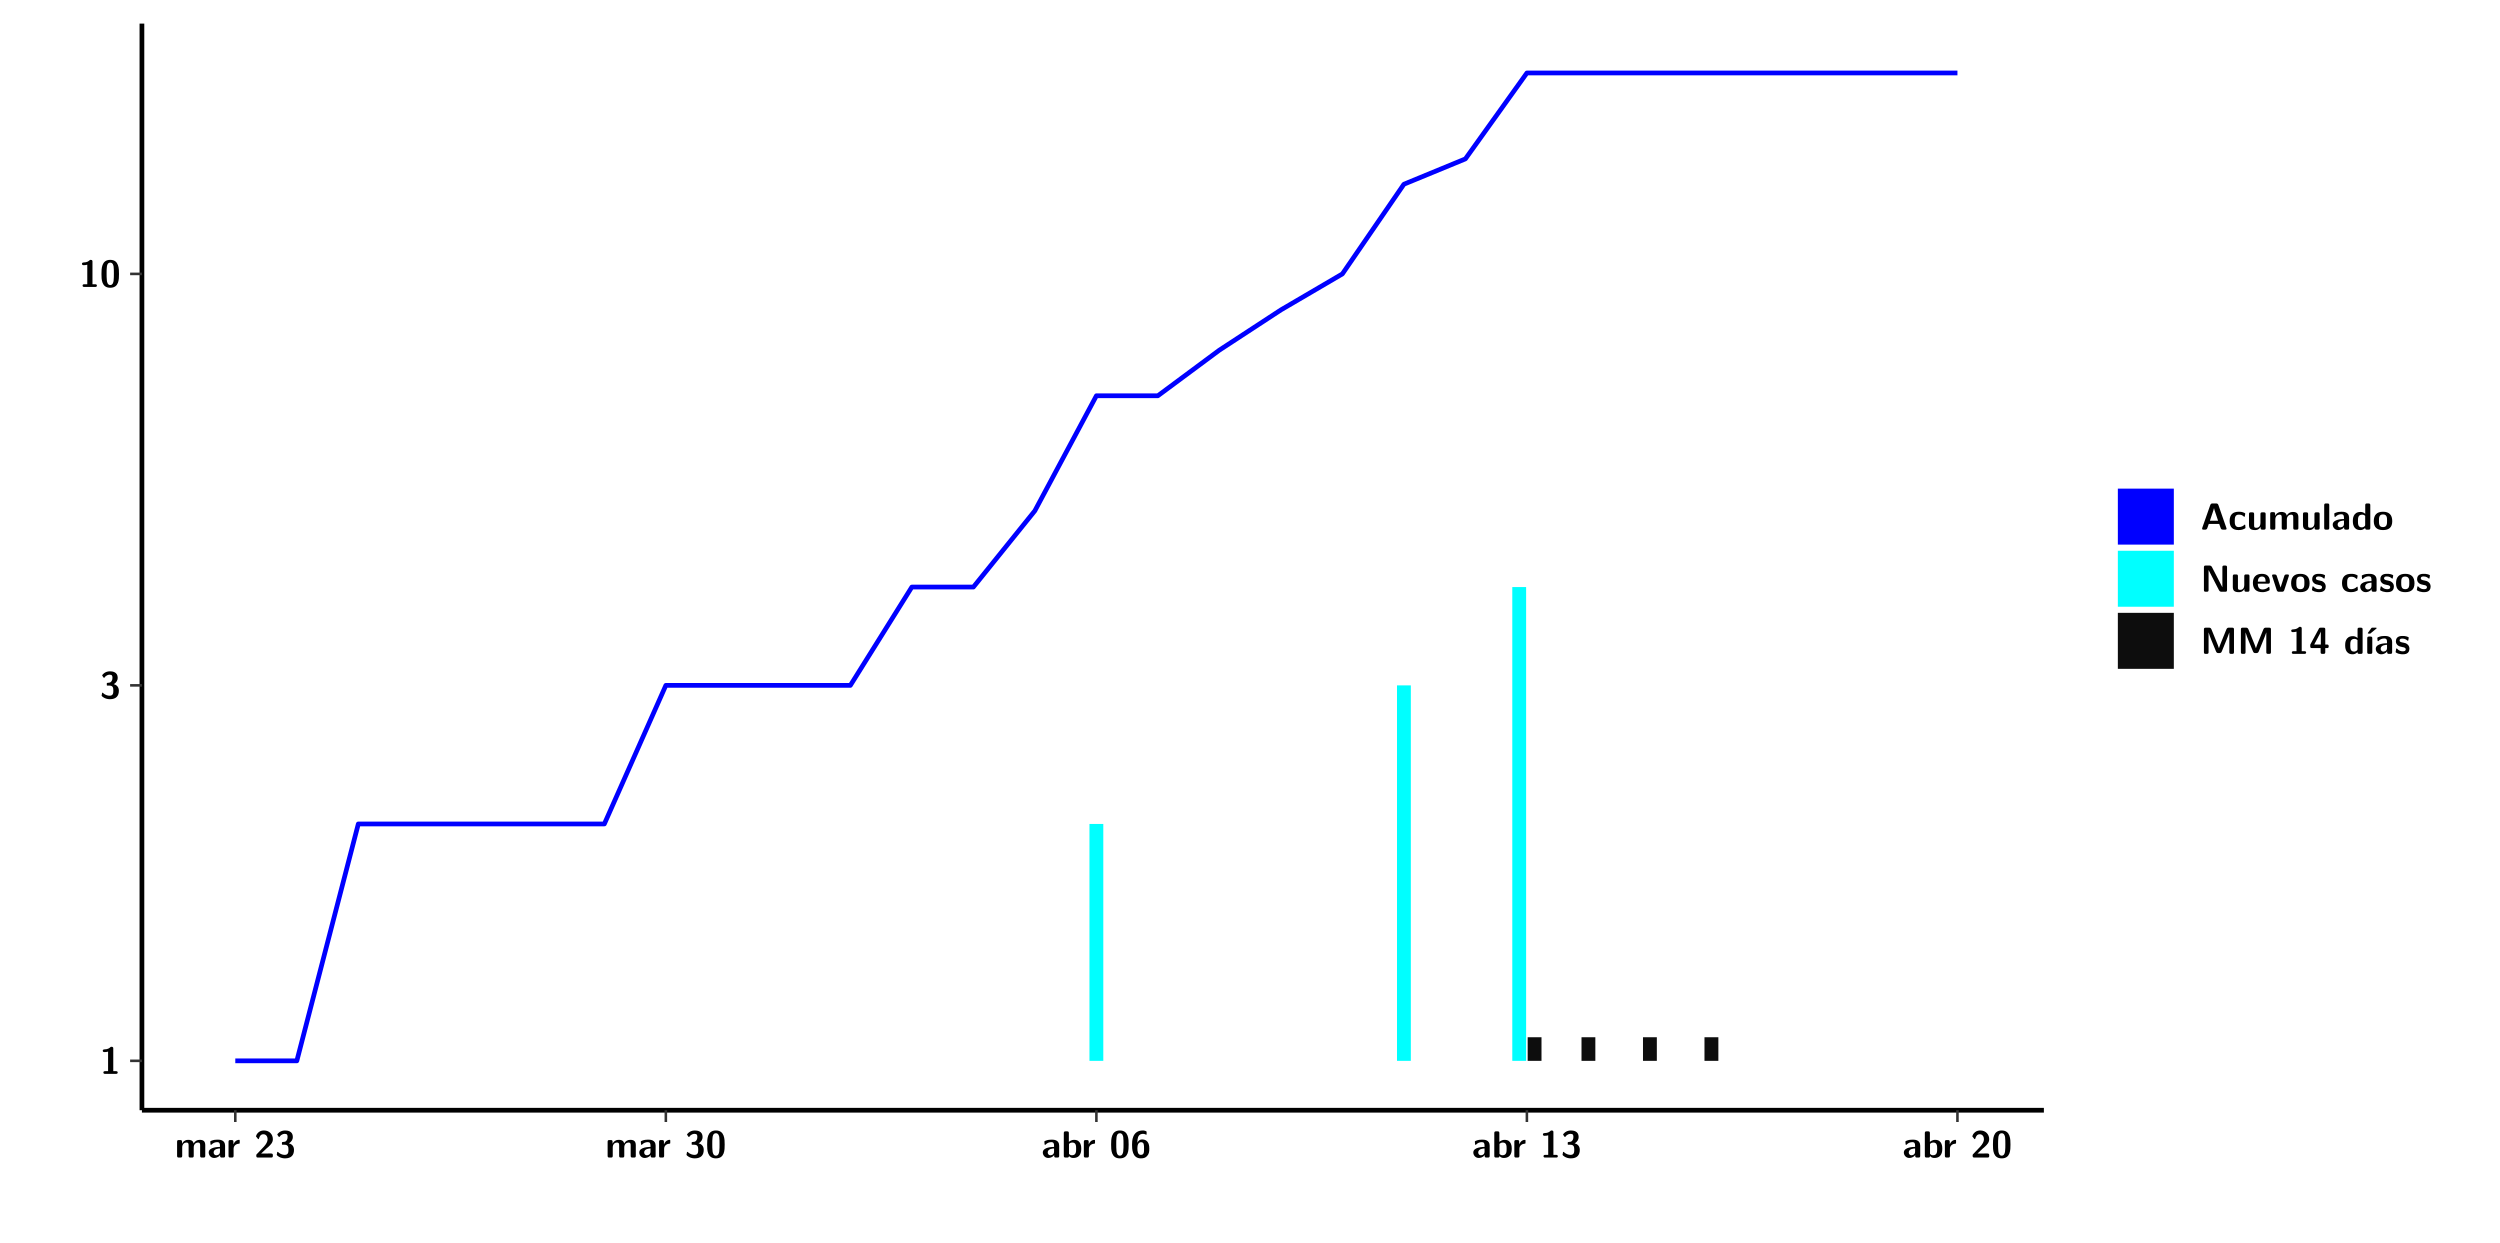
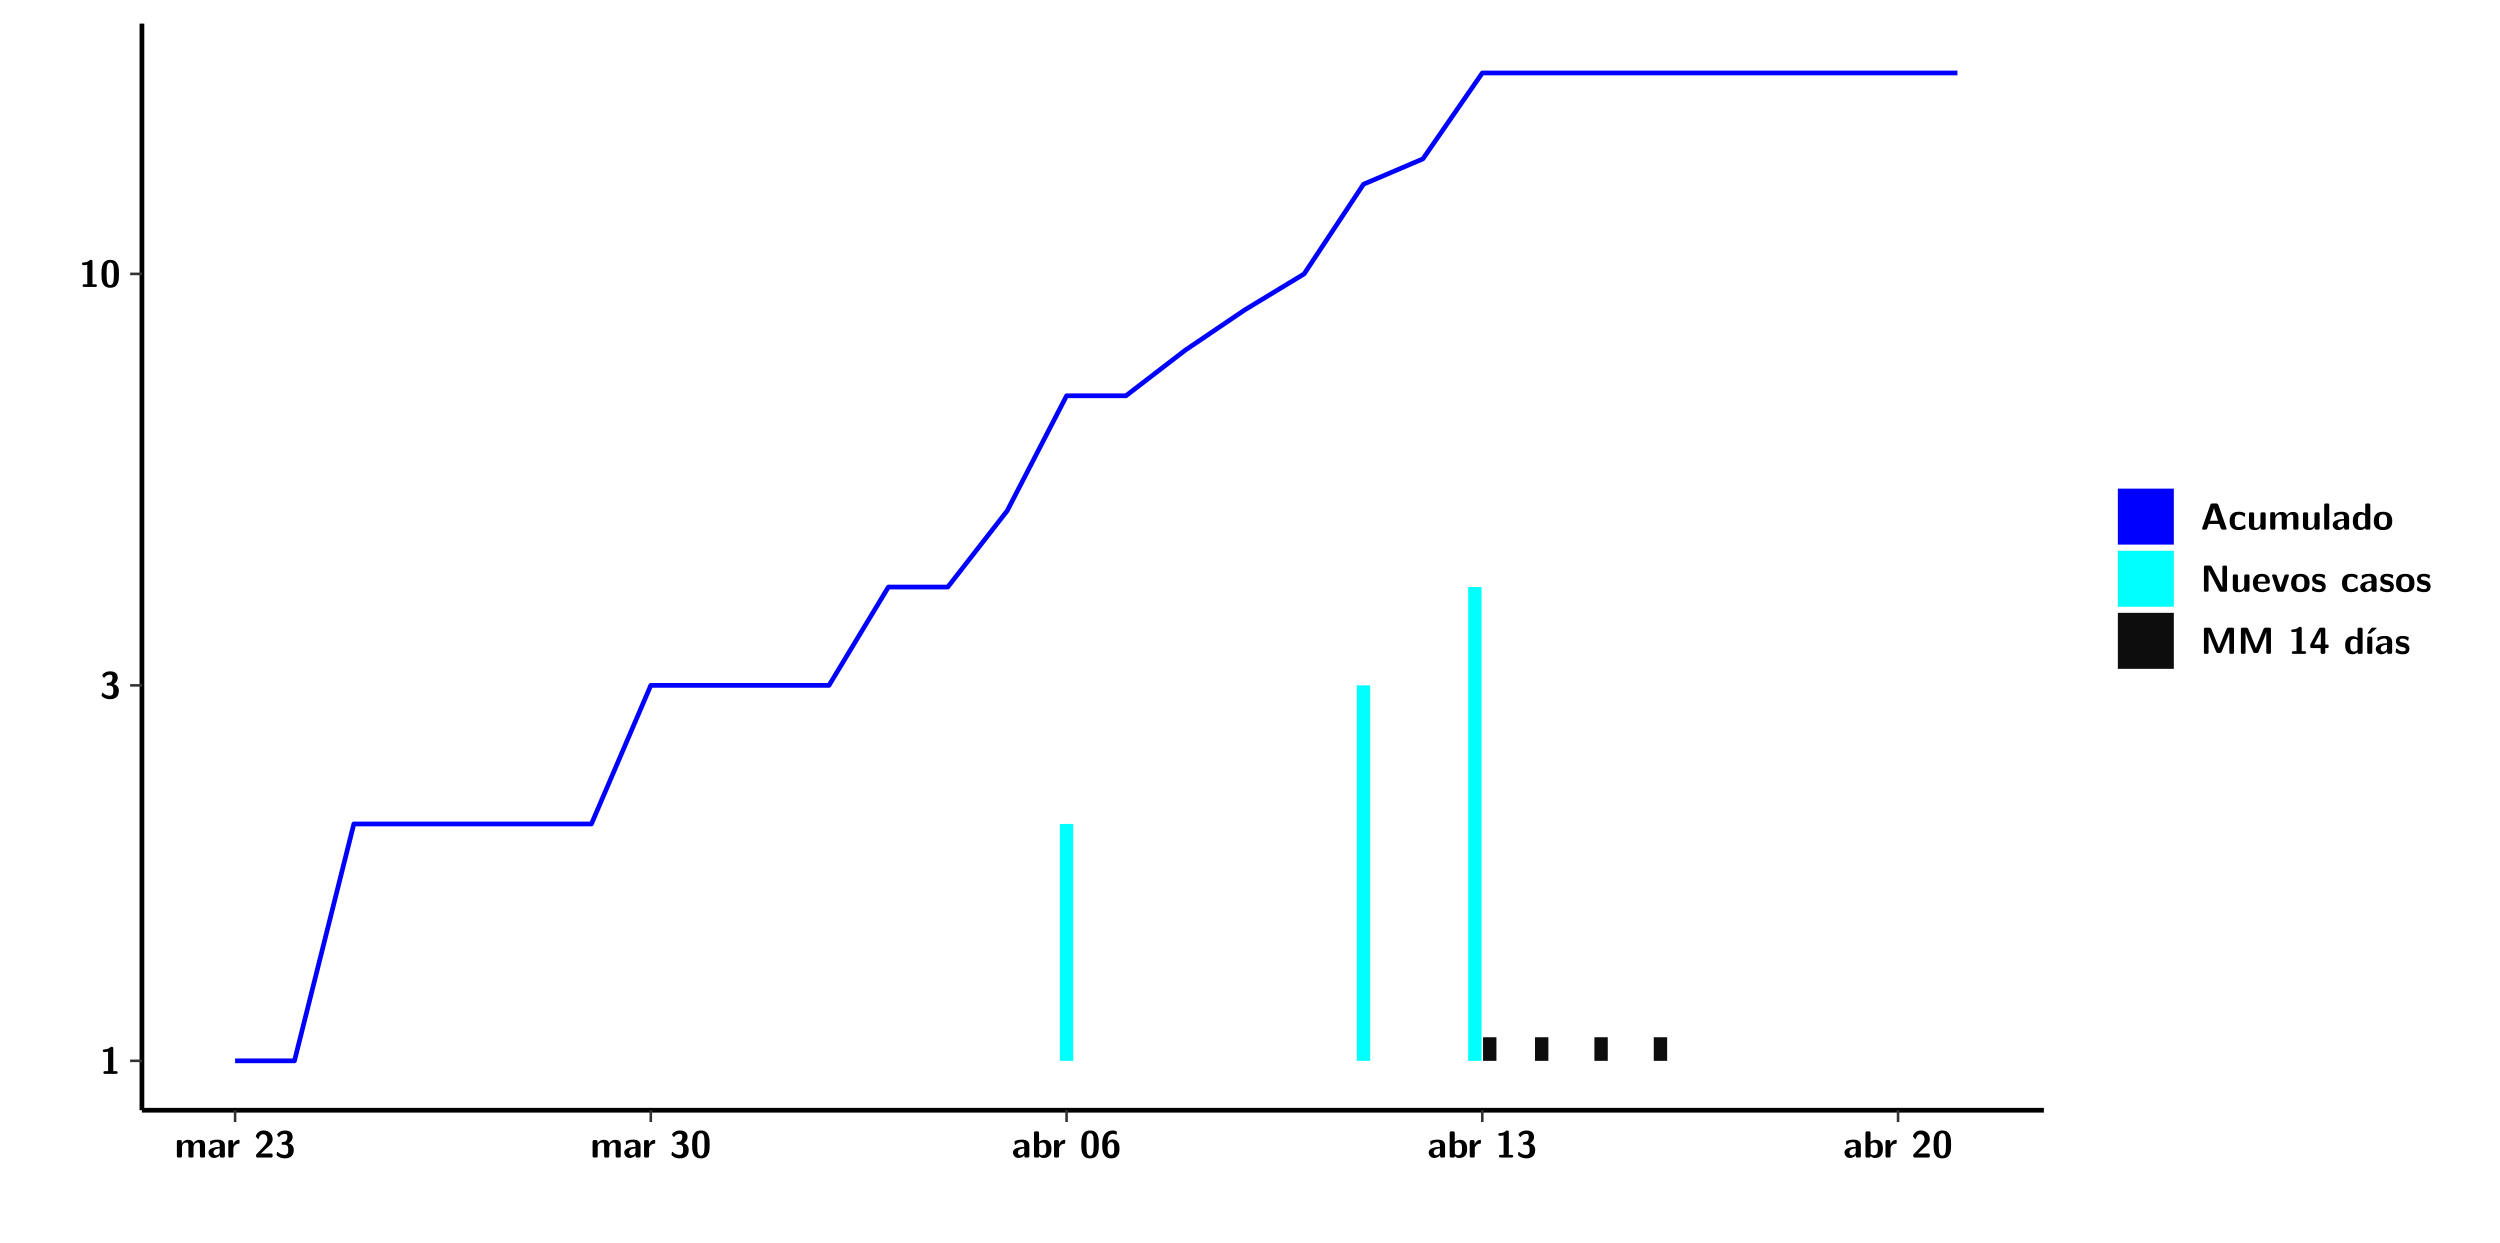
<svg xmlns="http://www.w3.org/2000/svg" xmlns:xlink="http://www.w3.org/1999/xlink" width="579.653pt" height="288pt" viewBox="0 0 579.653 288" version="1.1">
  <defs>
    <g>
      <symbol overflow="visible" id="glyph0-0">
        <path style="stroke:none;" d="" />
      </symbol>
      <symbol overflow="visible" id="glyph0-1">
        <path style="stroke:none;" d="M 3.109 -5.859 C 3.109 -6.016 3.109 -6.281 2.719 -6.281 C 2.547 -6.281 2.516 -6.266 2.406 -6.156 C 2.25 -6.016 1.922 -5.688 1.047 -5.672 C 0.891 -5.672 0.672 -5.609 0.672 -5.359 C 0.672 -5.047 0.969 -5.047 1.094 -5.047 C 1.344 -5.047 1.656 -5.078 1.906 -5.156 L 1.906 -0.625 L 1.234 -0.625 C 1.109 -0.625 0.812 -0.625 0.812 -0.312 C 0.812 0 1.109 0 1.234 0 L 3.719 0 C 3.828 0 4.141 0 4.141 -0.312 C 4.141 -0.625 3.828 -0.625 3.719 -0.625 L 3.109 -0.625 Z M 3.109 -5.859 " />
      </symbol>
      <symbol overflow="visible" id="glyph0-2">
        <path style="stroke:none;" d="M 0.844 -4.859 C 0.906 -4.766 0.953 -4.766 0.969 -4.766 C 1.031 -4.766 1.047 -4.797 1.094 -4.859 C 1.547 -5.5 2.172 -5.5 2.281 -5.5 C 2.844 -5.5 2.922 -5.203 2.922 -4.781 C 2.922 -4.656 2.922 -4.234 2.641 -3.906 C 2.438 -3.656 2.219 -3.641 1.953 -3.625 C 1.859 -3.609 1.688 -3.609 1.672 -3.578 C 1.609 -3.562 1.609 -3.5 1.609 -3.359 L 1.609 -3.203 C 1.609 -2.984 1.609 -2.969 1.844 -2.969 L 2.219 -2.969 C 3.031 -2.969 3.125 -2.469 3.125 -1.797 C 3.125 -1.203 3.062 -0.625 2.266 -0.625 C 1.984 -0.625 1.328 -0.688 0.75 -1.25 C 0.672 -1.328 0.656 -1.328 0.625 -1.328 C 0.531 -1.328 0.516 -1.25 0.516 -1.234 C 0.516 -1.234 0.406 -0.672 0.406 -0.625 C 0.406 -0.516 1.156 0.188 2.312 0.188 C 3.812 0.188 4.406 -0.609 4.406 -1.781 C 4.406 -2.562 3.984 -3.109 3.203 -3.297 C 3.906 -3.688 4.141 -4.266 4.141 -4.766 C 4.141 -6.156 2.891 -6.281 2.328 -6.281 C 1.125 -6.281 0.531 -5.422 0.531 -5.344 C 0.531 -5.297 0.594 -5.219 0.594 -5.219 Z M 0.844 -4.859 " />
      </symbol>
      <symbol overflow="visible" id="glyph0-3">
        <path style="stroke:none;" d="M 4.438 -3 C 4.438 -4.203 4.438 -6.281 2.406 -6.281 C 0.375 -6.281 0.375 -4.219 0.375 -3 C 0.375 -1.812 0.375 0.188 2.406 0.188 C 4.438 0.188 4.438 -1.781 4.438 -3 Z M 2.406 -0.438 C 1.75 -0.438 1.656 -1.25 1.625 -1.484 C 1.562 -1.953 1.562 -2.766 1.562 -3.125 C 1.562 -3.641 1.562 -4.203 1.625 -4.641 C 1.641 -4.875 1.734 -5.641 2.406 -5.641 C 3.047 -5.641 3.156 -4.906 3.188 -4.734 C 3.25 -4.281 3.25 -3.594 3.25 -3.125 C 3.25 -2.625 3.25 -1.953 3.188 -1.469 C 3.156 -1.234 3.062 -0.438 2.406 -0.438 Z M 2.406 -0.438 " />
      </symbol>
      <symbol overflow="visible" id="glyph0-4">
        <path style="stroke:none;" d="M 7.062 -2.844 C 7.062 -3.75 6.672 -4.109 5.781 -4.109 C 5.156 -4.109 4.688 -3.828 4.359 -3.25 C 4.219 -4.078 3.484 -4.109 3.109 -4.109 C 2.938 -4.109 2.578 -4.109 2.188 -3.828 C 1.906 -3.625 1.734 -3.344 1.672 -3.203 L 1.672 -3.641 C 1.672 -3.922 1.609 -4.062 1.25 -4.062 L 0.953 -4.062 C 0.625 -4.062 0.531 -3.969 0.531 -3.641 L 0.531 -0.422 C 0.531 -0.109 0.625 0 0.953 0 L 1.297 0 C 1.625 0 1.719 -0.109 1.719 -0.422 L 1.719 -2.359 C 1.719 -3.141 2.25 -3.484 2.688 -3.484 C 3.109 -3.484 3.203 -3.297 3.203 -2.828 L 3.203 -0.422 C 3.203 -0.109 3.297 0 3.625 0 L 3.969 0 C 4.297 0 4.391 -0.109 4.391 -0.422 L 4.391 -2.359 C 4.391 -3.141 4.922 -3.484 5.359 -3.484 C 5.781 -3.484 5.875 -3.297 5.875 -2.828 L 5.875 -0.422 C 5.875 -0.109 5.969 0 6.297 0 L 6.641 0 C 6.984 0 7.062 -0.109 7.062 -0.422 Z M 7.062 -2.844 " />
      </symbol>
      <symbol overflow="visible" id="glyph0-5">
        <path style="stroke:none;" d="M 4.062 -2.766 C 4.062 -4.156 2.734 -4.156 2.297 -4.156 C 1.891 -4.156 1.453 -4.125 0.859 -3.891 C 0.672 -3.797 0.625 -3.781 0.625 -3.688 C 0.625 -3.625 0.688 -3.109 0.688 -3.047 C 0.703 -2.984 0.75 -2.938 0.812 -2.938 C 0.844 -2.938 0.875 -2.969 0.906 -3 C 1.281 -3.391 1.719 -3.578 2.266 -3.578 C 2.734 -3.578 2.875 -3.297 2.875 -2.781 L 2.875 -2.469 C 2.562 -2.469 0.266 -2.453 0.266 -1.172 C 0.266 -0.547 0.766 0.094 1.531 0.094 C 1.828 0.094 2.484 0.016 2.906 -0.594 L 2.906 -0.422 C 2.906 -0.141 2.969 0 3.328 0 L 3.641 0 C 3.984 0 4.062 -0.109 4.062 -0.422 Z M 2.875 -1.344 C 2.875 -0.531 2.047 -0.531 2.016 -0.531 C 1.641 -0.531 1.406 -0.844 1.406 -1.188 C 1.406 -2.047 2.625 -2.109 2.875 -2.109 Z M 2.875 -1.344 " />
      </symbol>
      <symbol overflow="visible" id="glyph0-6">
        <path style="stroke:none;" d="M 1.703 -2.016 C 1.703 -2.844 2.391 -3.188 2.938 -3.219 C 3.109 -3.234 3.125 -3.234 3.125 -3.469 L 3.125 -3.875 C 3.125 -4.047 3.125 -4.109 2.969 -4.109 C 2.719 -4.109 2.078 -4.031 1.672 -3.078 L 1.656 -3.078 L 1.656 -3.641 C 1.656 -3.922 1.594 -4.062 1.234 -4.062 L 0.953 -4.062 C 0.641 -4.062 0.531 -3.969 0.531 -3.641 L 0.531 -0.422 C 0.531 -0.109 0.625 0 0.953 0 L 1.281 0 C 1.609 0 1.703 -0.109 1.703 -0.422 Z M 1.703 -2.016 " />
      </symbol>
      <symbol overflow="visible" id="glyph0-7">
        <path style="stroke:none;" d="M 0.562 -0.75 C 0.484 -0.656 0.484 -0.641 0.484 -0.484 L 0.484 -0.422 C 0.484 -0.109 0.578 0 0.906 0 L 3.906 0 C 4.25 0 4.328 -0.109 4.328 -0.422 L 4.328 -0.531 C 4.328 -0.672 4.328 -0.828 4.141 -0.906 C 4.078 -0.953 3.797 -0.953 3.625 -0.953 C 3.438 -0.953 3.219 -0.938 3.031 -0.938 L 1.609 -0.938 L 2.766 -2.031 C 2.906 -2.141 3.234 -2.422 3.359 -2.547 C 3.844 -3.016 4.328 -3.484 4.328 -4.266 C 4.328 -5.328 3.562 -6.281 2.266 -6.281 C 1.969 -6.281 1.469 -6.234 1.047 -5.891 C 0.969 -5.828 0.562 -5.516 0.406 -4.922 L 0.844 -4.359 C 0.891 -4.297 0.922 -4.266 0.984 -4.266 C 1.062 -4.266 1.078 -4.328 1.109 -4.422 C 1.281 -5.031 1.578 -5.406 2.141 -5.406 C 2.828 -5.406 3.109 -4.781 3.109 -4.25 C 3.109 -3.688 2.766 -3.094 2.25 -2.531 Z M 0.562 -0.75 " />
      </symbol>
      <symbol overflow="visible" id="glyph0-8">
        <path style="stroke:none;" d="M 1.703 -5.656 C 1.703 -5.938 1.641 -6.078 1.281 -6.078 L 0.953 -6.078 C 0.641 -6.078 0.531 -5.984 0.531 -5.656 L 0.531 -0.422 C 0.531 -0.109 0.625 0 0.953 0 L 1.312 0 C 1.453 0 1.719 0 1.734 -0.344 C 2.125 0.094 2.578 0.094 2.719 0.094 C 4.578 0.094 4.578 -1.594 4.578 -2.031 C 4.578 -2.453 4.578 -4.109 2.938 -4.109 C 2.219 -4.109 1.781 -3.703 1.703 -3.625 Z M 1.734 -3.172 C 1.844 -3.281 2.109 -3.484 2.5 -3.484 C 3.391 -3.484 3.391 -2.672 3.391 -2.016 C 3.391 -1.375 3.391 -0.531 2.406 -0.531 C 2.047 -0.531 1.828 -0.75 1.734 -0.875 Z M 1.734 -3.172 " />
      </symbol>
      <symbol overflow="visible" id="glyph0-9">
        <path style="stroke:none;" d="M 3.781 -5.859 C 3.781 -6.062 3.781 -6.078 3.484 -6.188 C 3.25 -6.281 3.016 -6.281 2.922 -6.281 C 0.406 -6.281 0.406 -3.75 0.406 -2.984 C 0.406 -2.078 0.406 0.188 2.453 0.188 C 3.125 0.188 3.547 0.031 3.906 -0.375 C 4.359 -0.891 4.406 -1.391 4.406 -2.062 C 4.406 -2.562 4.406 -4.203 2.703 -4.203 C 2.219 -4.203 1.859 -3.922 1.625 -3.422 C 1.672 -4.203 1.688 -4.406 1.812 -4.75 C 2.062 -5.422 2.641 -5.5 2.953 -5.5 C 3.109 -5.5 3.344 -5.469 3.547 -5.359 C 3.609 -5.312 3.641 -5.297 3.688 -5.297 C 3.781 -5.297 3.781 -5.406 3.781 -5.531 Z M 2.438 -0.625 C 1.75 -0.625 1.641 -1.422 1.641 -2.172 C 1.641 -2.906 1.859 -3.562 2.484 -3.562 C 3.188 -3.562 3.188 -2.938 3.188 -2.078 C 3.188 -1.219 3.188 -0.625 2.438 -0.625 Z M 2.438 -0.625 " />
      </symbol>
      <symbol overflow="visible" id="glyph0-10">
        <path style="stroke:none;" d="M 4.156 -5.703 C 4.031 -6.078 3.766 -6.078 3.594 -6.078 L 2.828 -6.078 C 2.641 -6.078 2.391 -6.078 2.266 -5.703 L 0.406 -0.406 C 0.375 -0.297 0.375 -0.281 0.375 -0.234 C 0.375 0 0.594 0 0.703 0 L 1.031 0 C 1.188 0 1.453 0 1.578 -0.344 L 1.922 -1.328 L 4.344 -1.328 L 4.641 -0.484 C 4.75 -0.172 4.812 0 5.234 0 L 5.703 0 C 5.828 0 6.047 0 6.047 -0.234 C 6.047 -0.281 6.047 -0.297 6 -0.406 Z M 2.812 -3.938 C 2.938 -4.328 3.062 -4.656 3.125 -4.969 L 3.141 -4.969 C 3.188 -4.766 3.188 -4.75 3.25 -4.547 L 4.078 -2.078 L 2.188 -2.078 Z M 2.812 -3.938 " />
      </symbol>
      <symbol overflow="visible" id="glyph0-11">
        <path style="stroke:none;" d="M 4 -0.438 C 4 -0.531 3.969 -0.938 3.953 -1.047 C 3.953 -1.078 3.938 -1.172 3.844 -1.172 C 3.812 -1.172 3.797 -1.172 3.703 -1.078 C 3.562 -0.953 3.141 -0.594 2.422 -0.594 C 1.516 -0.594 1.516 -1.469 1.516 -2.031 C 1.516 -2.75 1.562 -3.484 2.453 -3.484 C 3.031 -3.484 3.266 -3.344 3.578 -3.078 C 3.688 -2.984 3.703 -2.984 3.734 -2.984 C 3.828 -2.984 3.844 -3.062 3.844 -3.094 C 3.859 -3.172 3.953 -3.656 3.953 -3.703 C 3.953 -3.781 3.891 -3.812 3.75 -3.891 C 3.328 -4.078 3.062 -4.156 2.453 -4.156 C 1.141 -4.156 0.328 -3.547 0.328 -2.016 C 0.328 -0.562 1.078 0.094 2.406 0.094 C 2.641 0.094 3.172 0.094 3.75 -0.203 C 4 -0.344 4 -0.344 4 -0.438 Z M 4 -0.438 " />
      </symbol>
      <symbol overflow="visible" id="glyph0-12">
        <path style="stroke:none;" d="M 4.391 -3.594 C 4.391 -3.875 4.328 -4.016 3.969 -4.016 L 3.609 -4.016 C 3.281 -4.016 3.188 -3.906 3.188 -3.594 L 3.188 -1.516 C 3.188 -0.938 2.891 -0.438 2.266 -0.438 C 1.766 -0.438 1.719 -0.562 1.719 -1.031 L 1.719 -3.594 C 1.719 -3.875 1.656 -4.016 1.297 -4.016 L 0.953 -4.016 C 0.625 -4.016 0.531 -3.922 0.531 -3.594 L 0.531 -1.109 C 0.531 -0.172 1.031 0.094 1.953 0.094 C 2.188 0.094 2.812 0.094 3.219 -0.656 L 3.219 -0.422 C 3.219 -0.141 3.281 0 3.641 0 L 3.969 0 C 4.297 0 4.391 -0.109 4.391 -0.422 Z M 4.391 -3.594 " />
      </symbol>
      <symbol overflow="visible" id="glyph0-13">
        <path style="stroke:none;" d="M 1.703 -5.656 C 1.703 -5.938 1.641 -6.078 1.281 -6.078 L 0.953 -6.078 C 0.641 -6.078 0.531 -5.984 0.531 -5.656 L 0.531 -0.422 C 0.531 -0.109 0.625 0 0.953 0 L 1.281 0 C 1.609 0 1.703 -0.109 1.703 -0.422 Z M 1.703 -5.656 " />
      </symbol>
      <symbol overflow="visible" id="glyph0-14">
        <path style="stroke:none;" d="M 4.375 -5.656 C 4.375 -5.938 4.312 -6.078 3.953 -6.078 L 3.625 -6.078 C 3.297 -6.078 3.203 -5.969 3.203 -5.656 L 3.203 -3.672 C 2.812 -4.047 2.375 -4.109 2.109 -4.109 C 0.328 -4.109 0.328 -2.422 0.328 -2 C 0.328 -1.594 0.328 0.094 2.062 0.094 C 2.422 0.094 2.812 -0.016 3.188 -0.406 C 3.188 -0.094 3.297 0 3.609 0 L 3.953 0 C 4.281 0 4.375 -0.109 4.375 -0.422 Z M 3.188 -1.094 C 3.188 -0.953 3.188 -0.875 2.922 -0.688 C 2.703 -0.547 2.5 -0.531 2.406 -0.531 C 1.516 -0.531 1.516 -1.344 1.516 -2 C 1.516 -2.656 1.516 -3.484 2.5 -3.484 C 2.75 -3.484 2.984 -3.391 3.188 -3.203 Z M 3.188 -1.094 " />
      </symbol>
      <symbol overflow="visible" id="glyph0-15">
        <path style="stroke:none;" d="M 4.547 -1.969 C 4.547 -3.406 3.844 -4.156 2.406 -4.156 C 0.953 -4.156 0.266 -3.391 0.266 -1.969 C 0.266 -0.547 1.031 0.094 2.406 0.094 C 3.781 0.094 4.547 -0.531 4.547 -1.969 Z M 2.406 -0.594 C 1.469 -0.594 1.469 -1.375 1.469 -2.078 C 1.469 -2.75 1.469 -3.531 2.406 -3.531 C 3.344 -3.531 3.344 -2.766 3.344 -2.078 C 3.344 -1.391 3.344 -0.594 2.406 -0.594 Z M 2.406 -0.594 " />
      </symbol>
      <symbol overflow="visible" id="glyph0-16">
        <path style="stroke:none;" d="M 2.656 -5.734 C 2.469 -6.078 2.203 -6.078 2.031 -6.078 L 1.219 -6.078 C 0.906 -6.078 0.797 -5.984 0.797 -5.656 L 0.797 -0.422 C 0.797 -0.109 0.891 0 1.219 0 L 1.453 0 C 1.781 0 1.875 -0.109 1.875 -0.422 L 1.875 -5.016 L 1.891 -5.016 L 4.297 -0.344 C 4.484 0 4.75 0 4.922 0 L 5.734 0 C 6.062 0 6.156 -0.109 6.156 -0.422 L 6.156 -5.656 C 6.156 -5.938 6.094 -6.078 5.734 -6.078 L 5.5 -6.078 C 5.156 -6.078 5.078 -5.969 5.078 -5.656 L 5.078 -1.062 L 5.062 -1.062 Z M 2.656 -5.734 " />
      </symbol>
      <symbol overflow="visible" id="glyph0-17">
        <path style="stroke:none;" d="M 3.781 -1.875 C 3.984 -1.875 4.203 -1.891 4.203 -2.281 C 4.203 -3.406 3.672 -4.156 2.359 -4.156 C 0.969 -4.156 0.266 -3.375 0.266 -2.047 C 0.266 -0.609 1.109 0.094 2.484 0.094 C 2.812 0.094 3.312 0.047 3.891 -0.234 C 4.078 -0.328 4.141 -0.359 4.141 -0.469 C 4.141 -0.531 4.125 -0.781 4.109 -0.844 C 4.078 -1.125 4.062 -1.125 3.984 -1.125 C 3.953 -1.125 3.938 -1.125 3.844 -1.047 C 3.328 -0.594 2.797 -0.531 2.516 -0.531 C 1.531 -0.531 1.422 -1.312 1.391 -1.875 Z M 1.406 -2.344 C 1.422 -2.875 1.609 -3.531 2.359 -3.531 C 3.062 -3.531 3.203 -3.031 3.219 -2.344 Z M 1.406 -2.344 " />
      </symbol>
      <symbol overflow="visible" id="glyph0-18">
        <path style="stroke:none;" d="M 4.109 -3.609 C 4.141 -3.719 4.141 -3.75 4.141 -3.766 C 4.141 -4.016 3.922 -4.016 3.797 -4.016 L 3.609 -4.016 C 3.25 -4.016 3.141 -3.891 3.062 -3.641 L 2.203 -0.984 L 1.328 -3.641 C 1.266 -3.828 1.203 -4.016 0.781 -4.016 L 0.578 -4.016 C 0.453 -4.016 0.234 -4.016 0.234 -3.766 C 0.234 -3.75 0.234 -3.719 0.266 -3.609 L 1.312 -0.375 C 1.438 0 1.703 0 1.859 0 L 2.5 0 C 2.672 0 2.938 0 3.062 -0.375 Z M 4.109 -3.609 " />
      </symbol>
      <symbol overflow="visible" id="glyph0-19">
        <path style="stroke:none;" d="M 3.469 -1.234 C 3.469 -1.734 3.203 -2.031 3.047 -2.172 C 2.703 -2.484 2.391 -2.547 2.031 -2.609 C 1.547 -2.703 1.188 -2.766 1.188 -3.109 C 1.188 -3.469 1.484 -3.547 1.828 -3.547 C 2.406 -3.547 2.719 -3.328 2.953 -3.125 C 3.047 -3.047 3.062 -3.047 3.094 -3.047 C 3.188 -3.047 3.203 -3.125 3.203 -3.156 C 3.219 -3.219 3.312 -3.719 3.312 -3.766 C 3.312 -3.906 2.844 -4.031 2.75 -4.062 C 2.406 -4.156 2.125 -4.156 1.891 -4.156 C 1.5 -4.156 0.328 -4.156 0.328 -2.906 C 0.328 -2.484 0.516 -2.219 0.75 -2 C 1.062 -1.734 1.406 -1.672 1.906 -1.562 C 2.156 -1.531 2.609 -1.453 2.609 -1.062 C 2.609 -0.656 2.266 -0.594 1.922 -0.594 C 1.531 -0.594 1.047 -0.703 0.625 -1.188 C 0.594 -1.234 0.562 -1.266 0.516 -1.266 C 0.422 -1.266 0.406 -1.188 0.391 -1.125 C 0.375 -1.016 0.266 -0.516 0.266 -0.422 C 0.266 -0.266 0.922 -0.062 0.922 -0.047 C 1.406 0.094 1.766 0.094 1.922 0.094 C 2.359 0.094 3.469 0.062 3.469 -1.234 Z M 3.469 -1.234 " />
      </symbol>
      <symbol overflow="visible" id="glyph0-20">
        <path style="stroke:none;" d="M 4.859 -2.859 C 4.688 -2.422 4.359 -1.609 4.281 -1.312 C 4.203 -1.625 3.844 -2.484 3.656 -2.953 L 2.531 -5.719 C 2.391 -6.078 2.109 -6.078 1.953 -6.078 L 1.219 -6.078 C 0.906 -6.078 0.797 -5.984 0.797 -5.656 L 0.797 -0.422 C 0.797 -0.109 0.891 0 1.219 0 L 1.453 0 C 1.781 0 1.875 -0.109 1.875 -0.422 L 1.875 -4.953 L 1.891 -4.953 C 1.984 -4.562 2.375 -3.578 2.578 -3.062 L 3.609 -0.562 C 3.766 -0.188 3.969 -0.188 4.266 -0.188 C 4.562 -0.188 4.781 -0.188 4.938 -0.562 L 6.062 -3.328 C 6.141 -3.531 6.625 -4.719 6.672 -4.953 L 6.688 -4.953 L 6.688 -0.422 C 6.688 -0.141 6.75 0 7.109 0 L 7.344 0 C 7.672 0 7.766 -0.109 7.766 -0.422 L 7.766 -5.656 C 7.766 -5.938 7.703 -6.078 7.344 -6.078 L 6.609 -6.078 C 6.391 -6.078 6.172 -6.062 6.016 -5.703 Z M 4.859 -2.859 " />
      </symbol>
      <symbol overflow="visible" id="glyph0-21">
        <path style="stroke:none;" d="M 0.344 -2.297 C 0.266 -2.172 0.266 -2.141 0.266 -1.984 L 0.266 -1.766 C 0.266 -1.484 0.328 -1.344 0.688 -1.344 L 2.672 -1.344 L 2.672 -0.422 C 2.672 -0.141 2.719 0 3.078 0 L 3.328 0 C 3.656 0 3.75 -0.109 3.75 -0.422 L 3.75 -1.344 L 4.125 -1.344 C 4.391 -1.344 4.547 -1.406 4.547 -1.75 C 4.547 -2.078 4.422 -2.172 4.125 -2.172 L 3.75 -2.172 L 3.75 -5.656 C 3.75 -5.984 3.656 -6.078 3.328 -6.078 L 2.688 -6.078 C 2.531 -6.078 2.391 -6.078 2.281 -5.875 Z M 1.188 -2.172 C 2.578 -4.75 2.672 -5.016 2.703 -5.156 L 2.719 -5.156 L 2.719 -2.172 Z M 1.188 -2.172 " />
      </symbol>
      <symbol overflow="visible" id="glyph0-22">
        <path style="stroke:none;" d="M 3.906 -5.844 C 3.953 -5.875 4 -5.922 4 -5.969 C 4 -6.078 3.906 -6.078 3.766 -6.078 L 3.047 -6.078 C 2.875 -6.078 2.859 -6.078 2.781 -5.984 L 2.031 -4.953 C 1.953 -4.859 1.953 -4.844 1.953 -4.828 C 1.953 -4.703 2.047 -4.703 2.188 -4.703 L 2.516 -4.703 Z M 3.906 -5.844 " />
      </symbol>
      <symbol overflow="visible" id="glyph0-23">
        <path style="stroke:none;" d="M 1.703 -3.594 C 1.703 -3.875 1.641 -4.016 1.281 -4.016 L 0.953 -4.016 C 0.641 -4.016 0.531 -3.922 0.531 -3.594 L 0.531 -0.422 C 0.531 -0.109 0.625 0 0.953 0 L 1.281 0 C 1.609 0 1.703 -0.109 1.703 -0.422 Z M 1.703 -3.594 " />
      </symbol>
    </g>
    <clipPath id="clip1">
      <path d="M 0 0 L 576.008 0 L 576.008 288 L 0 288 Z M 0 0 " />
    </clipPath>
    <clipPath id="clip2">
      <path d="M 32.906 5.477 L 473.898 5.477 L 473.898 257.414 L 32.906 257.414 Z M 32.906 5.477 " />
    </clipPath>
  </defs>
  <g id="surface1">
    <g clip-path="url(#clip1)" clip-rule="nonzero">
      <path style="fill-rule:nonzero;fill:rgb(100%,100%,100%);fill-opacity:1;stroke-width:0.598;stroke-linecap:round;stroke-linejoin:round;stroke:rgb(100%,100%,100%);stroke-opacity:1;stroke-miterlimit:10;" d="M 0 0 L 0 288.004 L 576.008 288.004 L 576.008 0 Z M 0 0 " transform="matrix(1,0,0,-1,0,288)" />
    </g>
    <g clip-path="url(#clip2)" clip-rule="nonzero">
      <path style=" stroke:none;fill-rule:nonzero;fill:rgb(100%,100%,100%);fill-opacity:1;" d="M 32.906 257.414 L 32.906 5.477 L 473.898 5.477 L 473.898 257.414 Z M 32.906 257.414 " />
    </g>
-     <path style=" stroke:none;fill-rule:nonzero;fill:rgb(0%,100%,100%);fill-opacity:1;" d="M 252.605 245.969 L 252.605 191.043 L 255.812 191.043 L 255.812 245.969 Z M 252.605 245.969 " />
-     <path style=" stroke:none;fill-rule:nonzero;fill:rgb(0%,100%,100%);fill-opacity:1;" d="M 323.91 245.969 L 323.91 158.914 L 327.117 158.914 L 327.117 245.969 Z M 323.91 245.969 " />
-     <path style=" stroke:none;fill-rule:nonzero;fill:rgb(0%,100%,100%);fill-opacity:1;" d="M 350.641 245.969 L 350.641 136.117 L 353.848 136.117 L 353.848 245.969 Z M 350.641 245.969 " />
-     <path style=" stroke:none;fill-rule:nonzero;fill:rgb(4.999%,4.999%,4.999%);fill-opacity:1;" d="M 354.207 245.969 L 354.207 240.496 L 357.414 240.496 L 357.414 245.969 Z M 354.207 245.969 " />
-     <path style=" stroke:none;fill-rule:nonzero;fill:rgb(4.999%,4.999%,4.999%);fill-opacity:1;" d="M 366.691 245.969 L 366.691 240.496 L 369.898 240.496 L 369.898 245.969 Z M 366.691 245.969 " />
-     <path style=" stroke:none;fill-rule:nonzero;fill:rgb(4.999%,4.999%,4.999%);fill-opacity:1;" d="M 380.945 245.969 L 380.945 240.496 L 384.156 240.496 L 384.156 245.969 Z M 380.945 245.969 " />
-     <path style=" stroke:none;fill-rule:nonzero;fill:rgb(4.999%,4.999%,4.999%);fill-opacity:1;" d="M 395.203 245.969 L 395.203 240.496 L 398.422 240.496 L 398.422 245.969 Z M 395.203 245.969 " />
-     <path style="fill:none;stroke-width:1.096;stroke-linecap:butt;stroke-linejoin:round;stroke:rgb(0%,0%,100%);stroke-opacity:1;stroke-miterlimit:10;" d="M 54.555 42.031 L 68.824 42.031 L 83.078 96.957 L 140.125 96.957 L 154.383 129.086 L 197.164 129.086 L 211.418 151.883 L 225.688 151.883 L 239.941 169.566 L 254.211 196.238 L 268.465 196.238 L 282.723 206.816 L 296.988 216.141 L 311.246 224.492 L 325.512 245.285 L 339.77 251.16 L 354.027 271.078 L 453.855 271.078 " transform="matrix(1,0,0,-1,0,288)" />
+     <path style=" stroke:none;fill-rule:nonzero;fill:rgb(0%,100%,100%);fill-opacity:1;" d="M 245.742 245.969 L 245.742 191.043 L 248.84 191.043 L 248.84 245.969 Z M 245.742 245.969 " />
+     <path style=" stroke:none;fill-rule:nonzero;fill:rgb(0%,100%,100%);fill-opacity:1;" d="M 314.594 245.969 L 314.594 158.914 L 317.691 158.914 L 317.691 245.969 Z M 314.594 245.969 " />
+     <path style=" stroke:none;fill-rule:nonzero;fill:rgb(0%,100%,100%);fill-opacity:1;" d="M 340.418 245.969 L 340.418 136.117 L 343.516 136.117 L 343.516 245.969 Z M 340.418 245.969 " />
+     <path style=" stroke:none;fill-rule:nonzero;fill:rgb(4.999%,4.999%,4.999%);fill-opacity:1;" d="M 343.863 245.969 L 343.863 240.496 L 346.965 240.496 L 346.965 245.969 Z M 343.863 245.969 " />
+     <path style=" stroke:none;fill-rule:nonzero;fill:rgb(4.999%,4.999%,4.999%);fill-opacity:1;" d="M 355.91 245.969 L 355.91 240.496 L 359.008 240.496 L 359.008 245.969 Z M 355.91 245.969 " />
+     <path style=" stroke:none;fill-rule:nonzero;fill:rgb(4.999%,4.999%,4.999%);fill-opacity:1;" d="M 369.68 245.969 L 369.68 240.496 L 372.777 240.496 L 372.777 245.969 Z M 369.68 245.969 " />
+     <path style=" stroke:none;fill-rule:nonzero;fill:rgb(4.999%,4.999%,4.999%);fill-opacity:1;" d="M 383.445 245.969 L 383.445 240.496 L 386.547 240.496 L 386.547 245.969 Z M 383.445 245.969 " />
+     <path style="fill:none;stroke-width:1.096;stroke-linecap:butt;stroke-linejoin:round;stroke:rgb(0%,0%,100%);stroke-opacity:1;stroke-miterlimit:10;" d="M 54.508 42.031 L 68.273 42.031 L 82.043 96.957 L 137.129 96.957 L 150.895 129.086 L 192.211 129.086 L 205.98 151.883 L 219.75 151.883 L 233.527 169.566 L 247.297 196.238 L 261.062 196.238 L 274.832 206.816 L 288.602 216.141 L 302.379 224.492 L 316.148 245.285 L 329.918 251.16 L 343.688 271.078 L 453.855 271.078 " transform="matrix(1,0,0,-1,0,288)" />
    <path style="fill:none;stroke-width:1.096;stroke-linecap:butt;stroke-linejoin:round;stroke:rgb(0%,0%,0%);stroke-opacity:1;stroke-miterlimit:10;" d="M 32.906 30.586 L 32.906 282.523 " transform="matrix(1,0,0,-1,0,288)" />
    <g style="fill:rgb(0%,0%,0%);fill-opacity:1;">
      <use xlink:href="#glyph0-1" x="23.153" y="248.986" />
    </g>
    <g style="fill:rgb(0%,0%,0%);fill-opacity:1;">
      <use xlink:href="#glyph0-2" x="23.153" y="161.933" />
    </g>
    <g style="fill:rgb(0%,0%,0%);fill-opacity:1;">
      <use xlink:href="#glyph0-1" x="18.331" y="66.531" />
      <use xlink:href="#glyph0-3" x="23.153" y="66.531" />
    </g>
    <path style="fill:none;stroke-width:0.598;stroke-linecap:butt;stroke-linejoin:round;stroke:rgb(20%,20%,20%);stroke-opacity:1;stroke-miterlimit:10;" d="M 30.168 42.031 L 32.906 42.031 " transform="matrix(1,0,0,-1,0,288)" />
    <path style="fill:none;stroke-width:0.598;stroke-linecap:butt;stroke-linejoin:round;stroke:rgb(20%,20%,20%);stroke-opacity:1;stroke-miterlimit:10;" d="M 30.168 129.086 L 32.906 129.086 " transform="matrix(1,0,0,-1,0,288)" />
    <path style="fill:none;stroke-width:0.598;stroke-linecap:butt;stroke-linejoin:round;stroke:rgb(20%,20%,20%);stroke-opacity:1;stroke-miterlimit:10;" d="M 30.168 224.492 L 32.906 224.492 " transform="matrix(1,0,0,-1,0,288)" />
    <path style="fill:none;stroke-width:1.096;stroke-linecap:butt;stroke-linejoin:round;stroke:rgb(0%,0%,0%);stroke-opacity:1;stroke-miterlimit:10;" d="M 32.906 30.586 L 473.898 30.586 " transform="matrix(1,0,0,-1,0,288)" />
-     <path style="fill:none;stroke-width:0.598;stroke-linecap:butt;stroke-linejoin:round;stroke:rgb(20%,20%,20%);stroke-opacity:1;stroke-miterlimit:10;" d="M 54.555 27.848 L 54.555 30.586 " transform="matrix(1,0,0,-1,0,288)" />
-     <path style="fill:none;stroke-width:0.598;stroke-linecap:butt;stroke-linejoin:round;stroke:rgb(20%,20%,20%);stroke-opacity:1;stroke-miterlimit:10;" d="M 154.383 27.848 L 154.383 30.586 " transform="matrix(1,0,0,-1,0,288)" />
-     <path style="fill:none;stroke-width:0.598;stroke-linecap:butt;stroke-linejoin:round;stroke:rgb(20%,20%,20%);stroke-opacity:1;stroke-miterlimit:10;" d="M 254.211 27.848 L 254.211 30.586 " transform="matrix(1,0,0,-1,0,288)" />
-     <path style="fill:none;stroke-width:0.598;stroke-linecap:butt;stroke-linejoin:round;stroke:rgb(20%,20%,20%);stroke-opacity:1;stroke-miterlimit:10;" d="M 354.027 27.848 L 354.027 30.586 " transform="matrix(1,0,0,-1,0,288)" />
-     <path style="fill:none;stroke-width:0.598;stroke-linecap:butt;stroke-linejoin:round;stroke:rgb(20%,20%,20%);stroke-opacity:1;stroke-miterlimit:10;" d="M 453.855 27.848 L 453.855 30.586 " transform="matrix(1,0,0,-1,0,288)" />
-     <g style="fill:rgb(0%,0%,0%);fill-opacity:1;">
-       <use xlink:href="#glyph0-4" x="40.528" y="268.394" />
-       <use xlink:href="#glyph0-5" x="48.126" y="268.394" />
-     </g>
-     <g style="fill:rgb(0%,0%,0%);fill-opacity:1;">
-       <use xlink:href="#glyph0-6" x="52.457" y="268.394" />
-     </g>
-     <g style="fill:rgb(0%,0%,0%);fill-opacity:1;">
-       <use xlink:href="#glyph0-7" x="58.938" y="268.394" />
-       <use xlink:href="#glyph0-2" x="63.76" y="268.394" />
-     </g>
-     <g style="fill:rgb(0%,0%,0%);fill-opacity:1;">
-       <use xlink:href="#glyph0-4" x="140.354" y="268.394" />
-       <use xlink:href="#glyph0-5" x="147.952" y="268.394" />
-     </g>
-     <g style="fill:rgb(0%,0%,0%);fill-opacity:1;">
-       <use xlink:href="#glyph0-6" x="152.283" y="268.394" />
-     </g>
-     <g style="fill:rgb(0%,0%,0%);fill-opacity:1;">
-       <use xlink:href="#glyph0-2" x="158.764" y="268.394" />
-       <use xlink:href="#glyph0-3" x="163.586" y="268.394" />
-     </g>
-     <g style="fill:rgb(0%,0%,0%);fill-opacity:1;">
-       <use xlink:href="#glyph0-5" x="241.519" y="268.394" />
-       <use xlink:href="#glyph0-8" x="246.122" y="268.394" />
-     </g>
-     <g style="fill:rgb(0%,0%,0%);fill-opacity:1;">
-       <use xlink:href="#glyph0-6" x="250.769" y="268.394" />
-     </g>
-     <g style="fill:rgb(0%,0%,0%);fill-opacity:1;">
-       <use xlink:href="#glyph0-3" x="257.25" y="268.394" />
-       <use xlink:href="#glyph0-9" x="262.072" y="268.394" />
-     </g>
-     <g style="fill:rgb(0%,0%,0%);fill-opacity:1;">
-       <use xlink:href="#glyph0-5" x="341.334" y="268.394" />
-       <use xlink:href="#glyph0-8" x="345.937" y="268.394" />
-     </g>
-     <g style="fill:rgb(0%,0%,0%);fill-opacity:1;">
-       <use xlink:href="#glyph0-6" x="350.584" y="268.394" />
-     </g>
-     <g style="fill:rgb(0%,0%,0%);fill-opacity:1;">
-       <use xlink:href="#glyph0-1" x="357.065" y="268.394" />
-       <use xlink:href="#glyph0-2" x="361.887" y="268.394" />
-     </g>
-     <g style="fill:rgb(0%,0%,0%);fill-opacity:1;">
-       <use xlink:href="#glyph0-5" x="441.16" y="268.394" />
-       <use xlink:href="#glyph0-8" x="445.763" y="268.394" />
-     </g>
-     <g style="fill:rgb(0%,0%,0%);fill-opacity:1;">
-       <use xlink:href="#glyph0-6" x="450.41" y="268.394" />
-     </g>
-     <g style="fill:rgb(0%,0%,0%);fill-opacity:1;">
-       <use xlink:href="#glyph0-7" x="456.891" y="268.394" />
-       <use xlink:href="#glyph0-3" x="461.713" y="268.394" />
+     <path style="fill:none;stroke-width:0.598;stroke-linecap:butt;stroke-linejoin:round;stroke:rgb(20%,20%,20%);stroke-opacity:1;stroke-miterlimit:10;" d="M 54.508 27.848 L 54.508 30.586 " transform="matrix(1,0,0,-1,0,288)" />
+     <path style="fill:none;stroke-width:0.598;stroke-linecap:butt;stroke-linejoin:round;stroke:rgb(20%,20%,20%);stroke-opacity:1;stroke-miterlimit:10;" d="M 150.895 27.848 L 150.895 30.586 " transform="matrix(1,0,0,-1,0,288)" />
+     <path style="fill:none;stroke-width:0.598;stroke-linecap:butt;stroke-linejoin:round;stroke:rgb(20%,20%,20%);stroke-opacity:1;stroke-miterlimit:10;" d="M 247.297 27.848 L 247.297 30.586 " transform="matrix(1,0,0,-1,0,288)" />
+     <path style="fill:none;stroke-width:0.598;stroke-linecap:butt;stroke-linejoin:round;stroke:rgb(20%,20%,20%);stroke-opacity:1;stroke-miterlimit:10;" d="M 343.688 27.848 L 343.688 30.586 " transform="matrix(1,0,0,-1,0,288)" />
+     <path style="fill:none;stroke-width:0.598;stroke-linecap:butt;stroke-linejoin:round;stroke:rgb(20%,20%,20%);stroke-opacity:1;stroke-miterlimit:10;" d="M 440.086 27.848 L 440.086 30.586 " transform="matrix(1,0,0,-1,0,288)" />
+     <g style="fill:rgb(0%,0%,0%);fill-opacity:1;">
+       <use xlink:href="#glyph0-4" x="40.478" y="268.394" />
+       <use xlink:href="#glyph0-5" x="48.076" y="268.394" />
+     </g>
+     <g style="fill:rgb(0%,0%,0%);fill-opacity:1;">
+       <use xlink:href="#glyph0-6" x="52.407" y="268.394" />
+     </g>
+     <g style="fill:rgb(0%,0%,0%);fill-opacity:1;">
+       <use xlink:href="#glyph0-7" x="58.888" y="268.394" />
+       <use xlink:href="#glyph0-2" x="63.71" y="268.394" />
+     </g>
+     <g style="fill:rgb(0%,0%,0%);fill-opacity:1;">
+       <use xlink:href="#glyph0-4" x="136.867" y="268.394" />
+       <use xlink:href="#glyph0-5" x="144.465" y="268.394" />
+     </g>
+     <g style="fill:rgb(0%,0%,0%);fill-opacity:1;">
+       <use xlink:href="#glyph0-6" x="148.796" y="268.394" />
+     </g>
+     <g style="fill:rgb(0%,0%,0%);fill-opacity:1;">
+       <use xlink:href="#glyph0-2" x="155.277" y="268.394" />
+       <use xlink:href="#glyph0-3" x="160.099" y="268.394" />
+     </g>
+     <g style="fill:rgb(0%,0%,0%);fill-opacity:1;">
+       <use xlink:href="#glyph0-5" x="234.605" y="268.394" />
+       <use xlink:href="#glyph0-8" x="239.208" y="268.394" />
+     </g>
+     <g style="fill:rgb(0%,0%,0%);fill-opacity:1;">
+       <use xlink:href="#glyph0-6" x="243.855" y="268.394" />
+     </g>
+     <g style="fill:rgb(0%,0%,0%);fill-opacity:1;">
+       <use xlink:href="#glyph0-3" x="250.336" y="268.394" />
+       <use xlink:href="#glyph0-9" x="255.158" y="268.394" />
+     </g>
+     <g style="fill:rgb(0%,0%,0%);fill-opacity:1;">
+       <use xlink:href="#glyph0-5" x="330.993" y="268.394" />
+       <use xlink:href="#glyph0-8" x="335.596" y="268.394" />
+     </g>
+     <g style="fill:rgb(0%,0%,0%);fill-opacity:1;">
+       <use xlink:href="#glyph0-6" x="340.243" y="268.394" />
+     </g>
+     <g style="fill:rgb(0%,0%,0%);fill-opacity:1;">
+       <use xlink:href="#glyph0-1" x="346.724" y="268.394" />
+       <use xlink:href="#glyph0-2" x="351.546" y="268.394" />
+     </g>
+     <g style="fill:rgb(0%,0%,0%);fill-opacity:1;">
+       <use xlink:href="#glyph0-5" x="427.392" y="268.394" />
+       <use xlink:href="#glyph0-8" x="431.995" y="268.394" />
+     </g>
+     <g style="fill:rgb(0%,0%,0%);fill-opacity:1;">
+       <use xlink:href="#glyph0-6" x="436.642" y="268.394" />
+     </g>
+     <g style="fill:rgb(0%,0%,0%);fill-opacity:1;">
+       <use xlink:href="#glyph0-7" x="443.123" y="268.394" />
+       <use xlink:href="#glyph0-3" x="447.945" y="268.394" />
    </g>
    <path style=" stroke:none;fill-rule:nonzero;fill:rgb(100%,100%,100%);fill-opacity:1;" d="M 484.859 161.262 L 484.859 101.625 L 570.527 101.625 L 570.527 161.262 Z M 484.859 161.262 " />
    <path style=" stroke:none;fill-rule:nonzero;fill:rgb(0%,0%,100%);fill-opacity:1;" d="M 491.047 126.273 L 491.047 113.293 L 504.027 113.293 L 504.027 126.273 Z M 491.047 126.273 " />
    <path style=" stroke:none;fill-rule:nonzero;fill:rgb(0%,100%,100%);fill-opacity:1;" d="M 491.047 140.68 L 491.047 127.699 L 504.027 127.699 L 504.027 140.68 Z M 491.047 140.68 " />
    <path style=" stroke:none;fill-rule:nonzero;fill:rgb(4.999%,4.999%,4.999%);fill-opacity:1;" d="M 491.047 155.078 L 491.047 142.094 L 504.027 142.094 L 504.027 155.078 Z M 491.047 155.078 " />
    <g style="fill:rgb(0%,0%,0%);fill-opacity:1;">
      <use xlink:href="#glyph0-10" x="510.207" y="122.809" />
      <use xlink:href="#glyph0-11" x="516.636" y="122.809" />
      <use xlink:href="#glyph0-12" x="520.922" y="122.809" />
      <use xlink:href="#glyph0-4" x="525.841" y="122.809" />
      <use xlink:href="#glyph0-12" x="533.44" y="122.809" />
      <use xlink:href="#glyph0-13" x="538.359" y="122.809" />
      <use xlink:href="#glyph0-5" x="540.6" y="122.809" />
      <use xlink:href="#glyph0-14" x="545.203" y="122.809" />
      <use xlink:href="#glyph0-15" x="550.122" y="122.809" />
    </g>
    <g style="fill:rgb(0%,0%,0%);fill-opacity:1;">
      <use xlink:href="#glyph0-16" x="510.207" y="137.205" />
      <use xlink:href="#glyph0-12" x="517.172" y="137.205" />
      <use xlink:href="#glyph0-17" x="522.092" y="137.205" />
      <use xlink:href="#glyph0-18" x="526.573" y="137.205" />
      <use xlink:href="#glyph0-15" x="530.956" y="137.205" />
      <use xlink:href="#glyph0-19" x="535.778" y="137.205" />
    </g>
    <g style="fill:rgb(0%,0%,0%);fill-opacity:1;">
      <use xlink:href="#glyph0-11" x="542.693" y="137.205" />
      <use xlink:href="#glyph0-5" x="546.979" y="137.205" />
      <use xlink:href="#glyph0-19" x="551.582" y="137.205" />
      <use xlink:href="#glyph0-15" x="555.279" y="137.205" />
      <use xlink:href="#glyph0-19" x="560.1" y="137.205" />
    </g>
    <g style="fill:rgb(0%,0%,0%);fill-opacity:1;">
      <use xlink:href="#glyph0-20" x="510.207" y="151.611" />
      <use xlink:href="#glyph0-20" x="518.779" y="151.611" />
    </g>
    <g style="fill:rgb(0%,0%,0%);fill-opacity:1;">
      <use xlink:href="#glyph0-1" x="530.569" y="151.611" />
      <use xlink:href="#glyph0-21" x="535.391" y="151.611" />
    </g>
    <g style="fill:rgb(0%,0%,0%);fill-opacity:1;">
      <use xlink:href="#glyph0-14" x="543.422" y="151.611" />
    </g>
    <g style="fill:rgb(0%,0%,0%);fill-opacity:1;">
      <use xlink:href="#glyph0-22" x="547.052" y="151.611" />
    </g>
    <g style="fill:rgb(0%,0%,0%);fill-opacity:1;">
      <use xlink:href="#glyph0-23" x="548.341" y="151.611" />
      <use xlink:href="#glyph0-5" x="550.582" y="151.611" />
      <use xlink:href="#glyph0-19" x="555.185" y="151.611" />
    </g>
  </g>
</svg>
